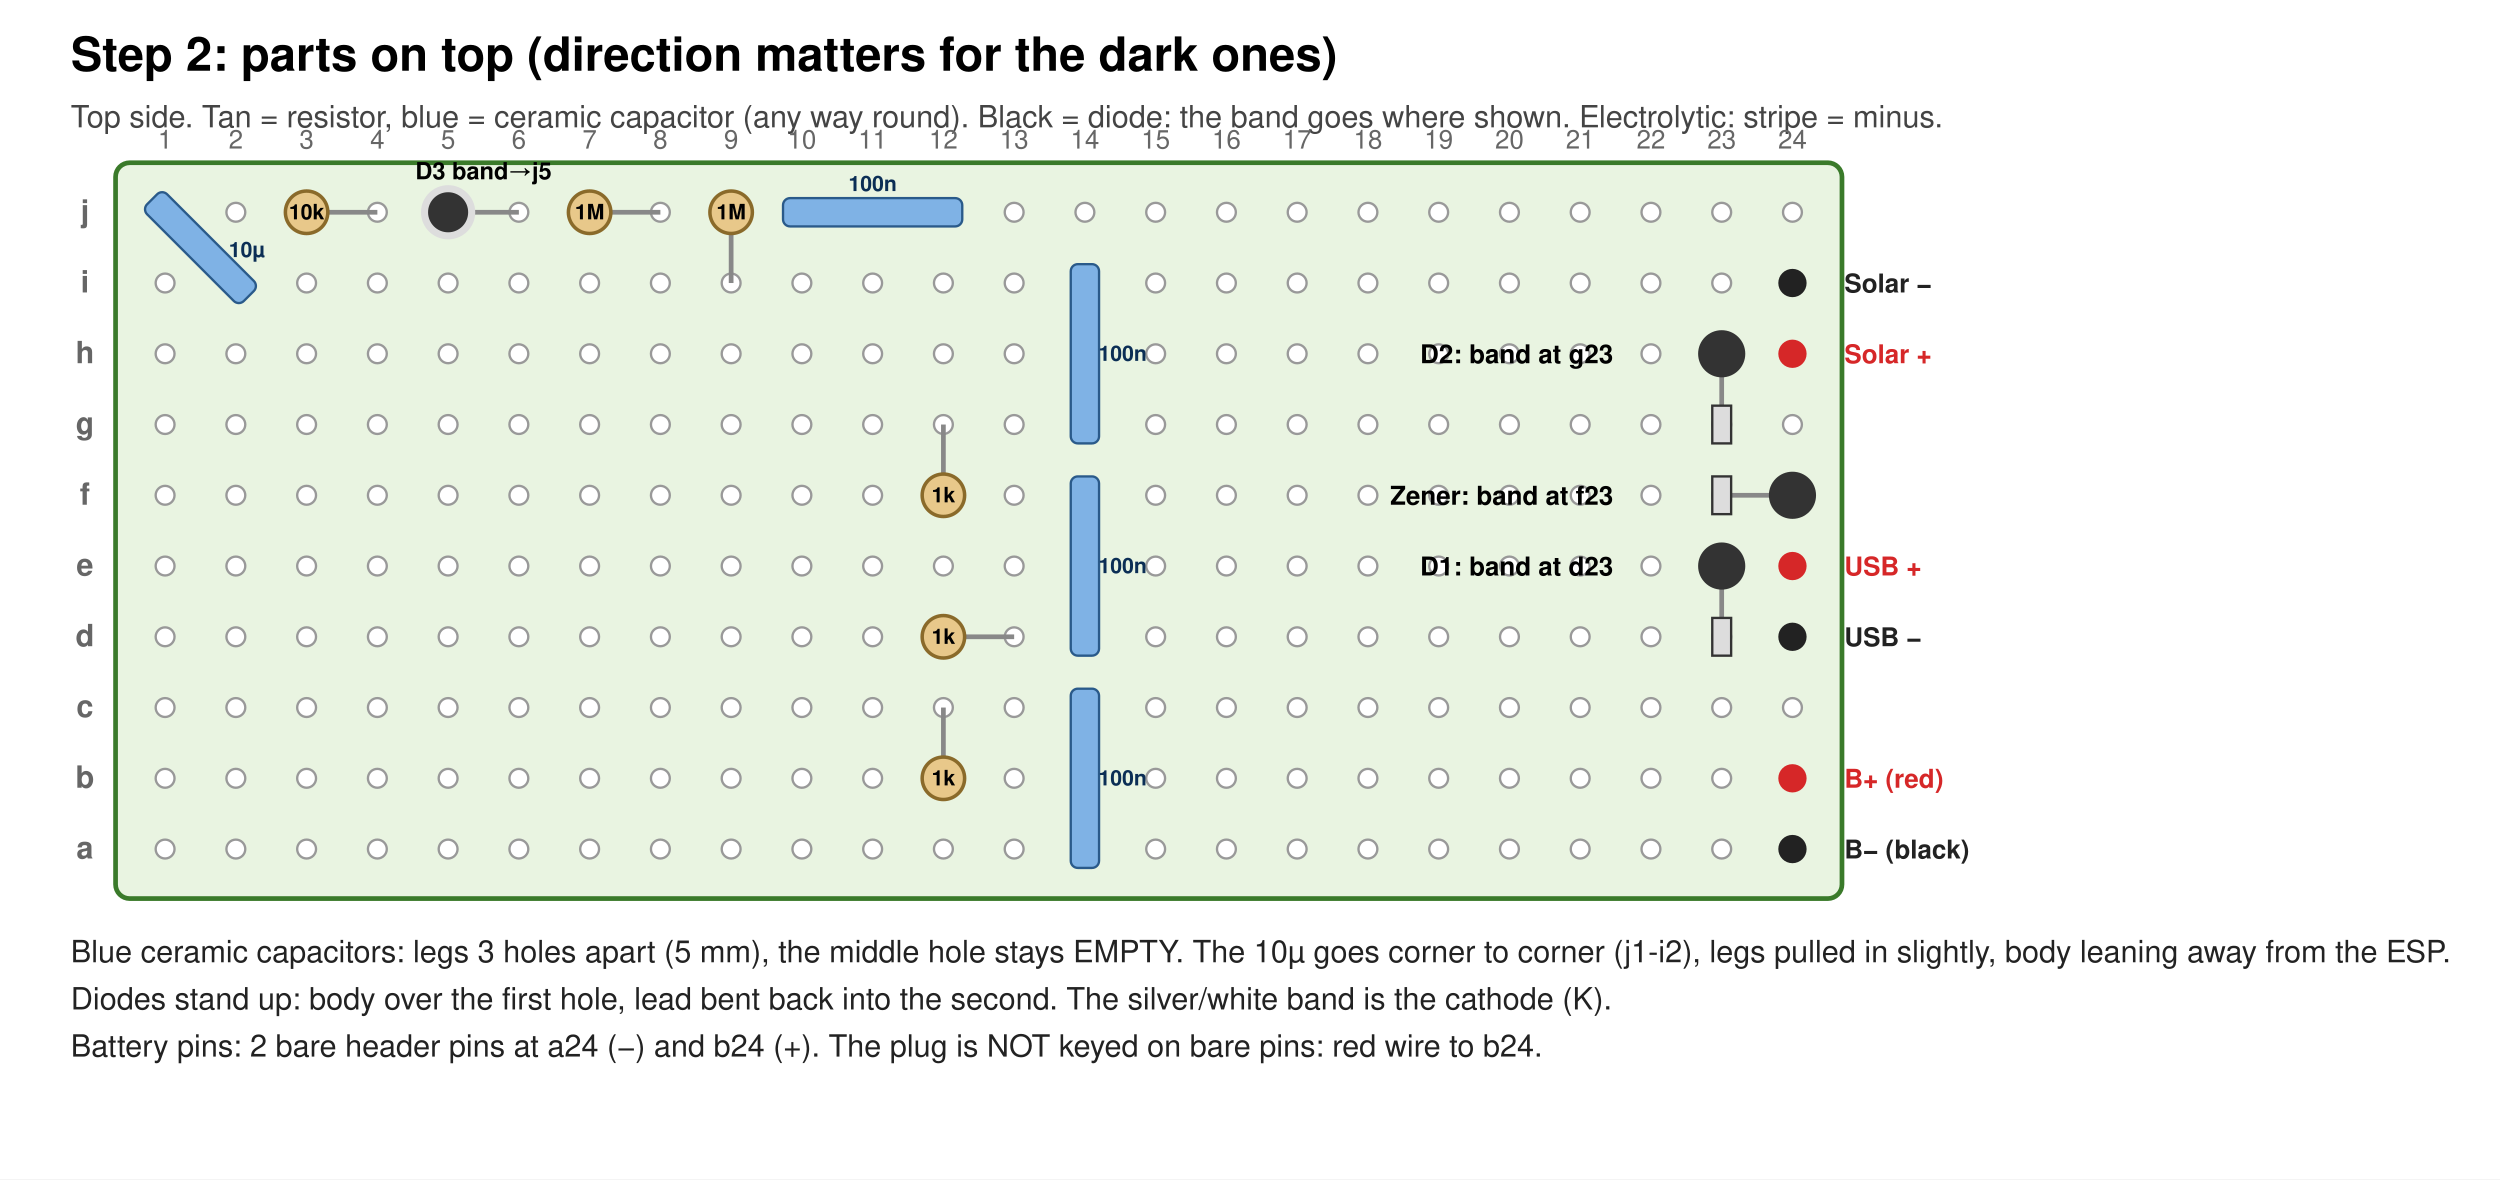
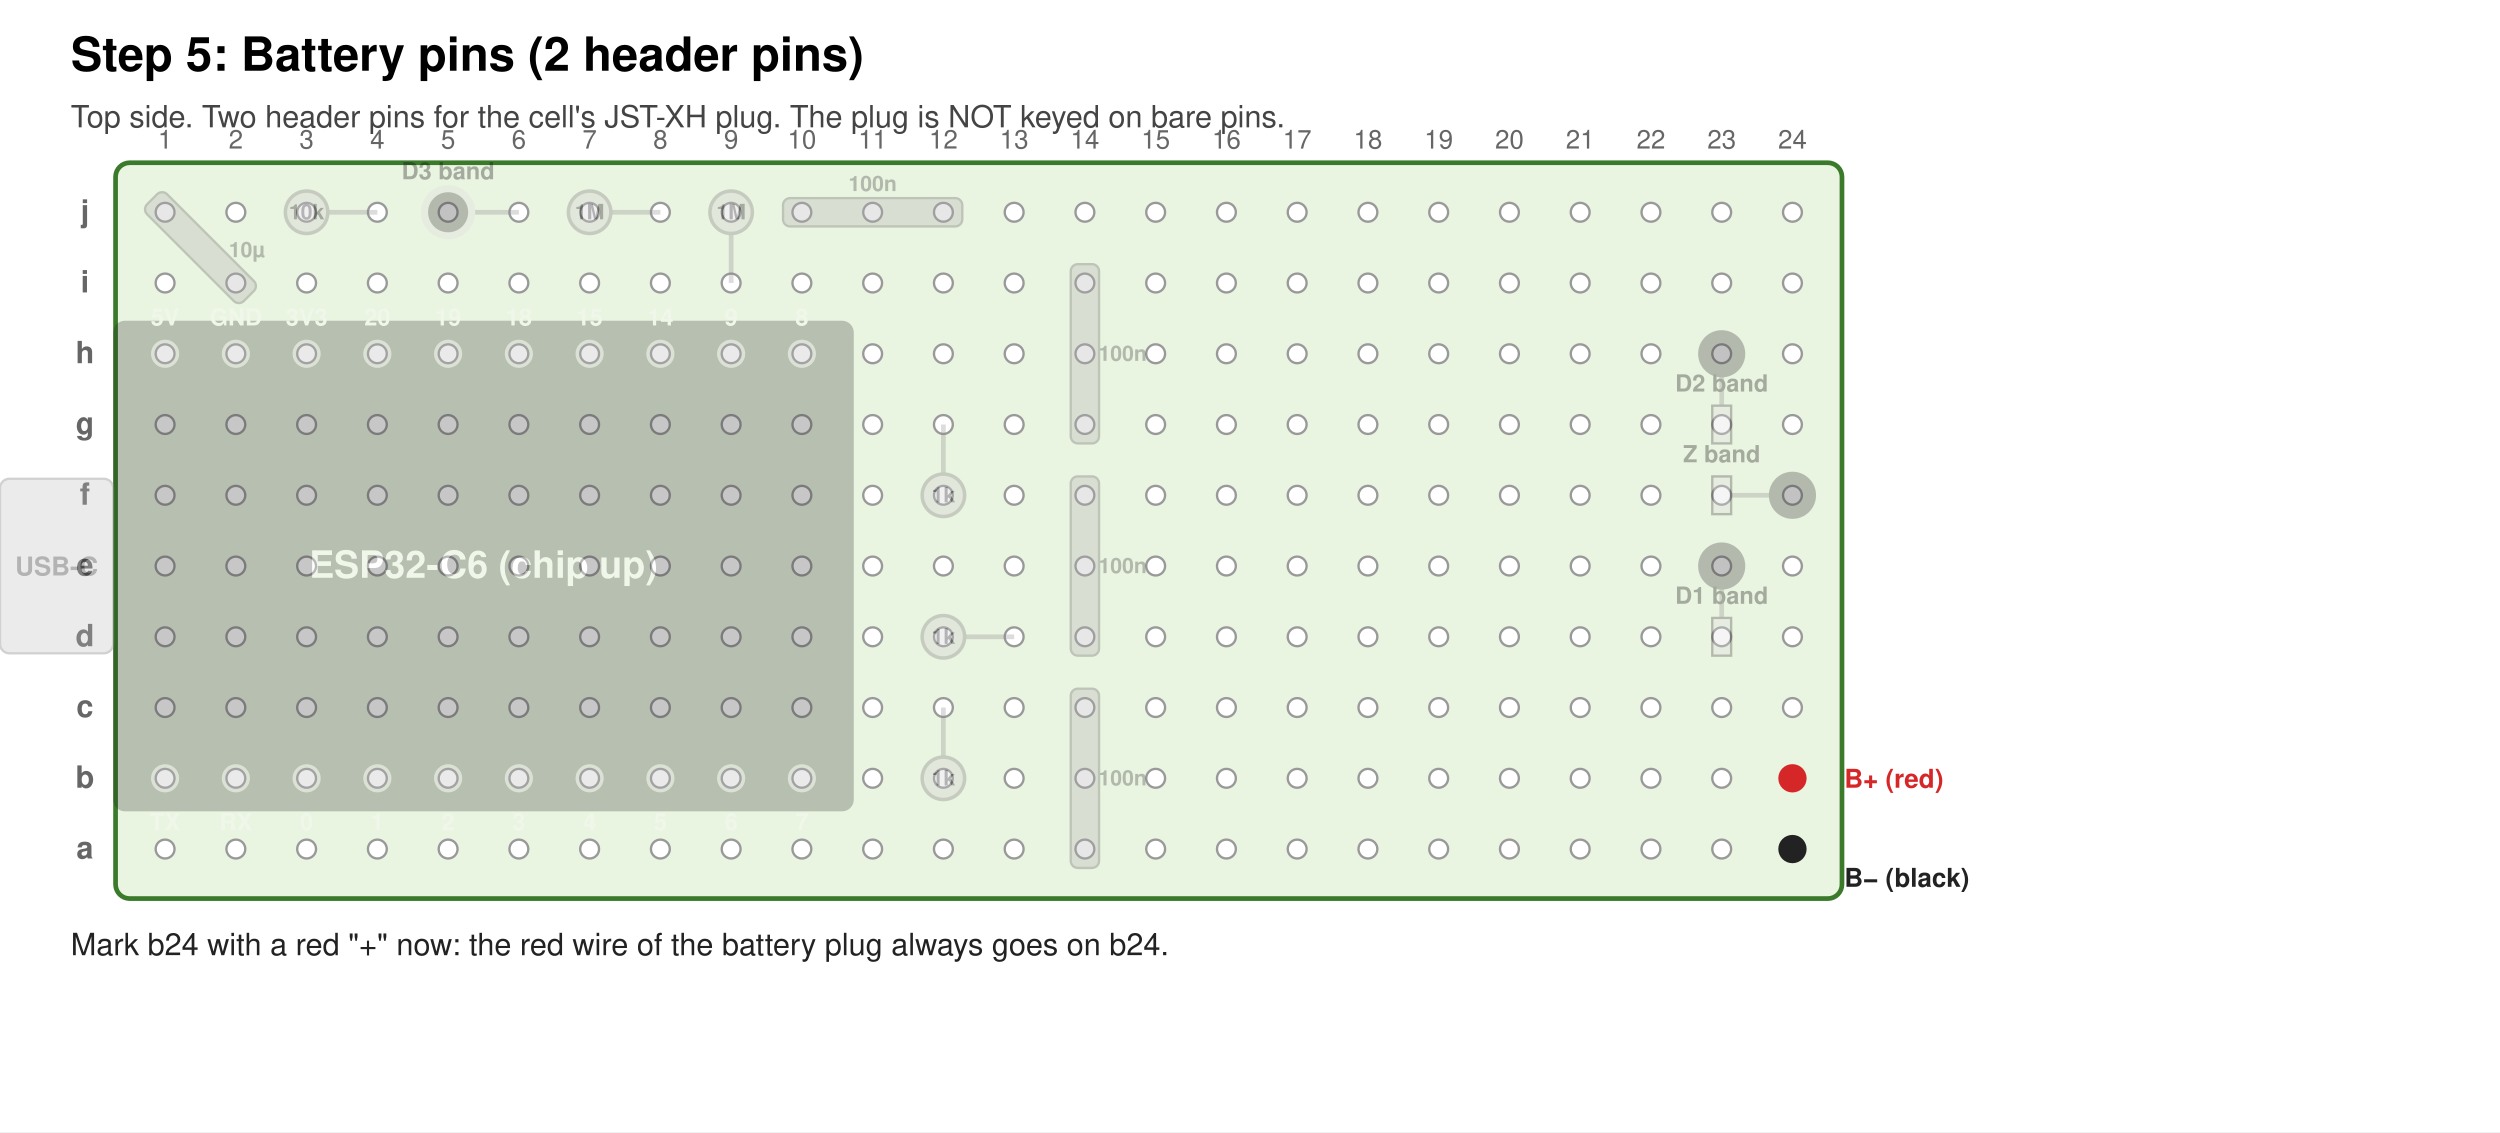
- <svg xmlns="http://www.w3.org/2000/svg" width="1060" height="500" font-family="Helvetica,Arial">
+ <svg xmlns="http://www.w3.org/2000/svg" width="1060" height="480" font-family="Helvetica,Arial">
+   <defs>
+     <filter id="mute">
+       <feColorMatrix type="saturate" values="0" />
+     </filter>
+   </defs>
  <rect width="100%" height="100%" fill="#ffffff" />
-   <text x="30" y="30" font-size="20" font-weight="bold">Step 2: parts on top (direction matters for the dark ones)</text>
-   <text x="30" y="54" font-size="13" fill="#444">Top side. Tan = resistor, blue = ceramic capacitor (any way round). Black = diode: the band goes where shown. Electrolytic: stripe = minus.</text>
+   <text x="30" y="30" font-size="20" font-weight="bold">Step 5: Battery pins (2 header pins)</text>
+   <text x="30" y="54" font-size="13" fill="#444">Top side. Two header pins for the cell's JST-XH plug. The plug is NOT keyed on bare pins.</text>
  <rect x="49" y="69" width="732" height="312" rx="6" fill="#e9f4e1" stroke="#3a7a2a" stroke-width="2" />
  <text x="70" y="63" font-size="11" fill="#666" text-anchor="middle">1</text>
  <text x="100" y="63" font-size="11" fill="#666" text-anchor="middle">2</text>
  <text x="130" y="63" font-size="11" fill="#666" text-anchor="middle">3</text>
  <text x="160" y="63" font-size="11" fill="#666" text-anchor="middle">4</text>
  <text x="190" y="63" font-size="11" fill="#666" text-anchor="middle">5</text>
  <text x="220" y="63" font-size="11" fill="#666" text-anchor="middle">6</text>
  <text x="250" y="63" font-size="11" fill="#666" text-anchor="middle">7</text>
  <text x="280" y="63" font-size="11" fill="#666" text-anchor="middle">8</text>
  <text x="310" y="63" font-size="11" fill="#666" text-anchor="middle">9</text>
  <text x="340" y="63" font-size="11" fill="#666" text-anchor="middle">10</text>
  <text x="370" y="63" font-size="11" fill="#666" text-anchor="middle">11</text>
  <text x="400" y="63" font-size="11" fill="#666" text-anchor="middle">12</text>
  <text x="430" y="63" font-size="11" fill="#666" text-anchor="middle">13</text>
  <text x="460" y="63" font-size="11" fill="#666" text-anchor="middle">14</text>
  <text x="490" y="63" font-size="11" fill="#666" text-anchor="middle">15</text>
  <text x="520" y="63" font-size="11" fill="#666" text-anchor="middle">16</text>
  <text x="550" y="63" font-size="11" fill="#666" text-anchor="middle">17</text>
  <text x="580" y="63" font-size="11" fill="#666" text-anchor="middle">18</text>
  <text x="610" y="63" font-size="11" fill="#666" text-anchor="middle">19</text>
  <text x="640" y="63" font-size="11" fill="#666" text-anchor="middle">20</text>
  <text x="670" y="63" font-size="11" fill="#666" text-anchor="middle">21</text>
  <text x="700" y="63" font-size="11" fill="#666" text-anchor="middle">22</text>
  <text x="730" y="63" font-size="11" fill="#666" text-anchor="middle">23</text>
  <text x="760" y="63" font-size="11" fill="#666" text-anchor="middle">24</text>
  <text x="36" y="364" font-size="13" font-weight="bold" fill="#666" text-anchor="middle">a</text>
  <text x="36" y="334" font-size="13" font-weight="bold" fill="#666" text-anchor="middle">b</text>
  <text x="36" y="304" font-size="13" font-weight="bold" fill="#666" text-anchor="middle">c</text>
  <text x="36" y="274" font-size="13" font-weight="bold" fill="#666" text-anchor="middle">d</text>
  <text x="36" y="244" font-size="13" font-weight="bold" fill="#666" text-anchor="middle">e</text>
  <text x="36" y="214" font-size="13" font-weight="bold" fill="#666" text-anchor="middle">f</text>
  <text x="36" y="184" font-size="13" font-weight="bold" fill="#666" text-anchor="middle">g</text>
  <text x="36" y="154" font-size="13" font-weight="bold" fill="#666" text-anchor="middle">h</text>
  <text x="36" y="124" font-size="13" font-weight="bold" fill="#666" text-anchor="middle">i</text>
  <text x="36" y="94" font-size="13" font-weight="bold" fill="#666" text-anchor="middle">j</text>
  <circle cx="70" cy="360" r="4" fill="#fff" stroke="#999" />
  <circle cx="70" cy="330" r="4" fill="#fff" stroke="#999" />
  <circle cx="70" cy="300" r="4" fill="#fff" stroke="#999" />
  <circle cx="70" cy="270" r="4" fill="#fff" stroke="#999" />
  <circle cx="70" cy="240" r="4" fill="#fff" stroke="#999" />
  <circle cx="70" cy="210" r="4" fill="#fff" stroke="#999" />
  <circle cx="70" cy="180" r="4" fill="#fff" stroke="#999" />
  <circle cx="70" cy="150" r="4" fill="#fff" stroke="#999" />
  <circle cx="70" cy="120" r="4" fill="#fff" stroke="#999" />
  <circle cx="70" cy="90" r="4" fill="#fff" stroke="#999" />
  <circle cx="100" cy="360" r="4" fill="#fff" stroke="#999" />
  <circle cx="100" cy="330" r="4" fill="#fff" stroke="#999" />
  <circle cx="100" cy="300" r="4" fill="#fff" stroke="#999" />
  <circle cx="100" cy="270" r="4" fill="#fff" stroke="#999" />
  <circle cx="100" cy="240" r="4" fill="#fff" stroke="#999" />
  <circle cx="100" cy="210" r="4" fill="#fff" stroke="#999" />
  <circle cx="100" cy="180" r="4" fill="#fff" stroke="#999" />
  <circle cx="100" cy="150" r="4" fill="#fff" stroke="#999" />
  <circle cx="100" cy="120" r="4" fill="#fff" stroke="#999" />
  <circle cx="100" cy="90" r="4" fill="#fff" stroke="#999" />
  <circle cx="130" cy="360" r="4" fill="#fff" stroke="#999" />
  <circle cx="130" cy="330" r="4" fill="#fff" stroke="#999" />
  <circle cx="130" cy="300" r="4" fill="#fff" stroke="#999" />
  <circle cx="130" cy="270" r="4" fill="#fff" stroke="#999" />
  <circle cx="130" cy="240" r="4" fill="#fff" stroke="#999" />
  <circle cx="130" cy="210" r="4" fill="#fff" stroke="#999" />
  <circle cx="130" cy="180" r="4" fill="#fff" stroke="#999" />
  <circle cx="130" cy="150" r="4" fill="#fff" stroke="#999" />
  <circle cx="130" cy="120" r="4" fill="#fff" stroke="#999" />
  <circle cx="130" cy="90" r="4" fill="#fff" stroke="#999" />
  <circle cx="160" cy="360" r="4" fill="#fff" stroke="#999" />
  <circle cx="160" cy="330" r="4" fill="#fff" stroke="#999" />
  <circle cx="160" cy="300" r="4" fill="#fff" stroke="#999" />
  <circle cx="160" cy="270" r="4" fill="#fff" stroke="#999" />
  <circle cx="160" cy="240" r="4" fill="#fff" stroke="#999" />
  <circle cx="160" cy="210" r="4" fill="#fff" stroke="#999" />
  <circle cx="160" cy="180" r="4" fill="#fff" stroke="#999" />
  <circle cx="160" cy="150" r="4" fill="#fff" stroke="#999" />
  <circle cx="160" cy="120" r="4" fill="#fff" stroke="#999" />
  <circle cx="160" cy="90" r="4" fill="#fff" stroke="#999" />
  <circle cx="190" cy="360" r="4" fill="#fff" stroke="#999" />
  <circle cx="190" cy="330" r="4" fill="#fff" stroke="#999" />
  <circle cx="190" cy="300" r="4" fill="#fff" stroke="#999" />
  <circle cx="190" cy="270" r="4" fill="#fff" stroke="#999" />
  <circle cx="190" cy="240" r="4" fill="#fff" stroke="#999" />
  <circle cx="190" cy="210" r="4" fill="#fff" stroke="#999" />
  <circle cx="190" cy="180" r="4" fill="#fff" stroke="#999" />
  <circle cx="190" cy="150" r="4" fill="#fff" stroke="#999" />
  <circle cx="190" cy="120" r="4" fill="#fff" stroke="#999" />
  <circle cx="190" cy="90" r="4" fill="#fff" stroke="#999" />
  <circle cx="220" cy="360" r="4" fill="#fff" stroke="#999" />
  <circle cx="220" cy="330" r="4" fill="#fff" stroke="#999" />
  <circle cx="220" cy="300" r="4" fill="#fff" stroke="#999" />
  <circle cx="220" cy="270" r="4" fill="#fff" stroke="#999" />
  <circle cx="220" cy="240" r="4" fill="#fff" stroke="#999" />
  <circle cx="220" cy="210" r="4" fill="#fff" stroke="#999" />
  <circle cx="220" cy="180" r="4" fill="#fff" stroke="#999" />
  <circle cx="220" cy="150" r="4" fill="#fff" stroke="#999" />
  <circle cx="220" cy="120" r="4" fill="#fff" stroke="#999" />
  <circle cx="220" cy="90" r="4" fill="#fff" stroke="#999" />
  <circle cx="250" cy="360" r="4" fill="#fff" stroke="#999" />
  <circle cx="250" cy="330" r="4" fill="#fff" stroke="#999" />
  <circle cx="250" cy="300" r="4" fill="#fff" stroke="#999" />
  <circle cx="250" cy="270" r="4" fill="#fff" stroke="#999" />
  <circle cx="250" cy="240" r="4" fill="#fff" stroke="#999" />
  <circle cx="250" cy="210" r="4" fill="#fff" stroke="#999" />
  <circle cx="250" cy="180" r="4" fill="#fff" stroke="#999" />
  <circle cx="250" cy="150" r="4" fill="#fff" stroke="#999" />
  <circle cx="250" cy="120" r="4" fill="#fff" stroke="#999" />
  <circle cx="250" cy="90" r="4" fill="#fff" stroke="#999" />
  <circle cx="280" cy="360" r="4" fill="#fff" stroke="#999" />
  <circle cx="280" cy="330" r="4" fill="#fff" stroke="#999" />
  <circle cx="280" cy="300" r="4" fill="#fff" stroke="#999" />
  <circle cx="280" cy="270" r="4" fill="#fff" stroke="#999" />
  <circle cx="280" cy="240" r="4" fill="#fff" stroke="#999" />
  <circle cx="280" cy="210" r="4" fill="#fff" stroke="#999" />
  <circle cx="280" cy="180" r="4" fill="#fff" stroke="#999" />
  <circle cx="280" cy="150" r="4" fill="#fff" stroke="#999" />
  <circle cx="280" cy="120" r="4" fill="#fff" stroke="#999" />
  <circle cx="280" cy="90" r="4" fill="#fff" stroke="#999" />
  <circle cx="310" cy="360" r="4" fill="#fff" stroke="#999" />
  <circle cx="310" cy="330" r="4" fill="#fff" stroke="#999" />
  <circle cx="310" cy="300" r="4" fill="#fff" stroke="#999" />
  <circle cx="310" cy="270" r="4" fill="#fff" stroke="#999" />
  <circle cx="310" cy="240" r="4" fill="#fff" stroke="#999" />
  <circle cx="310" cy="210" r="4" fill="#fff" stroke="#999" />
  <circle cx="310" cy="180" r="4" fill="#fff" stroke="#999" />
  <circle cx="310" cy="150" r="4" fill="#fff" stroke="#999" />
  <circle cx="310" cy="120" r="4" fill="#fff" stroke="#999" />
  <circle cx="310" cy="90" r="4" fill="#fff" stroke="#999" />
  <circle cx="340" cy="360" r="4" fill="#fff" stroke="#999" />
  <circle cx="340" cy="330" r="4" fill="#fff" stroke="#999" />
  <circle cx="340" cy="300" r="4" fill="#fff" stroke="#999" />
  <circle cx="340" cy="270" r="4" fill="#fff" stroke="#999" />
  <circle cx="340" cy="240" r="4" fill="#fff" stroke="#999" />
  <circle cx="340" cy="210" r="4" fill="#fff" stroke="#999" />
  <circle cx="340" cy="180" r="4" fill="#fff" stroke="#999" />
  <circle cx="340" cy="150" r="4" fill="#fff" stroke="#999" />
  <circle cx="340" cy="120" r="4" fill="#fff" stroke="#999" />
  <circle cx="340" cy="90" r="4" fill="#fff" stroke="#999" />
  <circle cx="370" cy="360" r="4" fill="#fff" stroke="#999" />
  <circle cx="370" cy="330" r="4" fill="#fff" stroke="#999" />
  <circle cx="370" cy="300" r="4" fill="#fff" stroke="#999" />
  <circle cx="370" cy="270" r="4" fill="#fff" stroke="#999" />
  <circle cx="370" cy="240" r="4" fill="#fff" stroke="#999" />
  <circle cx="370" cy="210" r="4" fill="#fff" stroke="#999" />
  <circle cx="370" cy="180" r="4" fill="#fff" stroke="#999" />
  <circle cx="370" cy="150" r="4" fill="#fff" stroke="#999" />
  <circle cx="370" cy="120" r="4" fill="#fff" stroke="#999" />
  <circle cx="370" cy="90" r="4" fill="#fff" stroke="#999" />
  <circle cx="400" cy="360" r="4" fill="#fff" stroke="#999" />
  <circle cx="400" cy="330" r="4" fill="#fff" stroke="#999" />
  <circle cx="400" cy="300" r="4" fill="#fff" stroke="#999" />
  <circle cx="400" cy="270" r="4" fill="#fff" stroke="#999" />
  <circle cx="400" cy="240" r="4" fill="#fff" stroke="#999" />
  <circle cx="400" cy="210" r="4" fill="#fff" stroke="#999" />
  <circle cx="400" cy="180" r="4" fill="#fff" stroke="#999" />
  <circle cx="400" cy="150" r="4" fill="#fff" stroke="#999" />
  <circle cx="400" cy="120" r="4" fill="#fff" stroke="#999" />
  <circle cx="400" cy="90" r="4" fill="#fff" stroke="#999" />
  <circle cx="430" cy="360" r="4" fill="#fff" stroke="#999" />
  <circle cx="430" cy="330" r="4" fill="#fff" stroke="#999" />
  <circle cx="430" cy="300" r="4" fill="#fff" stroke="#999" />
  <circle cx="430" cy="270" r="4" fill="#fff" stroke="#999" />
  <circle cx="430" cy="240" r="4" fill="#fff" stroke="#999" />
  <circle cx="430" cy="210" r="4" fill="#fff" stroke="#999" />
  <circle cx="430" cy="180" r="4" fill="#fff" stroke="#999" />
  <circle cx="430" cy="150" r="4" fill="#fff" stroke="#999" />
  <circle cx="430" cy="120" r="4" fill="#fff" stroke="#999" />
  <circle cx="430" cy="90" r="4" fill="#fff" stroke="#999" />
  <circle cx="460" cy="360" r="4" fill="#fff" stroke="#999" />
  <circle cx="460" cy="330" r="4" fill="#fff" stroke="#999" />
  <circle cx="460" cy="300" r="4" fill="#fff" stroke="#999" />
  <circle cx="460" cy="270" r="4" fill="#fff" stroke="#999" />
  <circle cx="460" cy="240" r="4" fill="#fff" stroke="#999" />
  <circle cx="460" cy="210" r="4" fill="#fff" stroke="#999" />
  <circle cx="460" cy="180" r="4" fill="#fff" stroke="#999" />
  <circle cx="460" cy="150" r="4" fill="#fff" stroke="#999" />
  <circle cx="460" cy="120" r="4" fill="#fff" stroke="#999" />
  <circle cx="460" cy="90" r="4" fill="#fff" stroke="#999" />
  <circle cx="490" cy="360" r="4" fill="#fff" stroke="#999" />
  <circle cx="490" cy="330" r="4" fill="#fff" stroke="#999" />
  <circle cx="490" cy="300" r="4" fill="#fff" stroke="#999" />
  <circle cx="490" cy="270" r="4" fill="#fff" stroke="#999" />
  <circle cx="490" cy="240" r="4" fill="#fff" stroke="#999" />
  <circle cx="490" cy="210" r="4" fill="#fff" stroke="#999" />
  <circle cx="490" cy="180" r="4" fill="#fff" stroke="#999" />
  <circle cx="490" cy="150" r="4" fill="#fff" stroke="#999" />
  <circle cx="490" cy="120" r="4" fill="#fff" stroke="#999" />
  <circle cx="490" cy="90" r="4" fill="#fff" stroke="#999" />
  <circle cx="520" cy="360" r="4" fill="#fff" stroke="#999" />
  <circle cx="520" cy="330" r="4" fill="#fff" stroke="#999" />
  <circle cx="520" cy="300" r="4" fill="#fff" stroke="#999" />
  <circle cx="520" cy="270" r="4" fill="#fff" stroke="#999" />
  <circle cx="520" cy="240" r="4" fill="#fff" stroke="#999" />
  <circle cx="520" cy="210" r="4" fill="#fff" stroke="#999" />
  <circle cx="520" cy="180" r="4" fill="#fff" stroke="#999" />
  <circle cx="520" cy="150" r="4" fill="#fff" stroke="#999" />
  <circle cx="520" cy="120" r="4" fill="#fff" stroke="#999" />
  <circle cx="520" cy="90" r="4" fill="#fff" stroke="#999" />
  <circle cx="550" cy="360" r="4" fill="#fff" stroke="#999" />
  <circle cx="550" cy="330" r="4" fill="#fff" stroke="#999" />
  <circle cx="550" cy="300" r="4" fill="#fff" stroke="#999" />
  <circle cx="550" cy="270" r="4" fill="#fff" stroke="#999" />
  <circle cx="550" cy="240" r="4" fill="#fff" stroke="#999" />
  <circle cx="550" cy="210" r="4" fill="#fff" stroke="#999" />
  <circle cx="550" cy="180" r="4" fill="#fff" stroke="#999" />
  <circle cx="550" cy="150" r="4" fill="#fff" stroke="#999" />
  <circle cx="550" cy="120" r="4" fill="#fff" stroke="#999" />
  <circle cx="550" cy="90" r="4" fill="#fff" stroke="#999" />
  <circle cx="580" cy="360" r="4" fill="#fff" stroke="#999" />
  <circle cx="580" cy="330" r="4" fill="#fff" stroke="#999" />
  <circle cx="580" cy="300" r="4" fill="#fff" stroke="#999" />
  <circle cx="580" cy="270" r="4" fill="#fff" stroke="#999" />
  <circle cx="580" cy="240" r="4" fill="#fff" stroke="#999" />
  <circle cx="580" cy="210" r="4" fill="#fff" stroke="#999" />
  <circle cx="580" cy="180" r="4" fill="#fff" stroke="#999" />
  <circle cx="580" cy="150" r="4" fill="#fff" stroke="#999" />
  <circle cx="580" cy="120" r="4" fill="#fff" stroke="#999" />
  <circle cx="580" cy="90" r="4" fill="#fff" stroke="#999" />
  <circle cx="610" cy="360" r="4" fill="#fff" stroke="#999" />
  <circle cx="610" cy="330" r="4" fill="#fff" stroke="#999" />
  <circle cx="610" cy="300" r="4" fill="#fff" stroke="#999" />
  <circle cx="610" cy="270" r="4" fill="#fff" stroke="#999" />
  <circle cx="610" cy="240" r="4" fill="#fff" stroke="#999" />
  <circle cx="610" cy="210" r="4" fill="#fff" stroke="#999" />
  <circle cx="610" cy="180" r="4" fill="#fff" stroke="#999" />
  <circle cx="610" cy="150" r="4" fill="#fff" stroke="#999" />
  <circle cx="610" cy="120" r="4" fill="#fff" stroke="#999" />
  <circle cx="610" cy="90" r="4" fill="#fff" stroke="#999" />
  <circle cx="640" cy="360" r="4" fill="#fff" stroke="#999" />
  <circle cx="640" cy="330" r="4" fill="#fff" stroke="#999" />
  <circle cx="640" cy="300" r="4" fill="#fff" stroke="#999" />
  <circle cx="640" cy="270" r="4" fill="#fff" stroke="#999" />
  <circle cx="640" cy="240" r="4" fill="#fff" stroke="#999" />
  <circle cx="640" cy="210" r="4" fill="#fff" stroke="#999" />
  <circle cx="640" cy="180" r="4" fill="#fff" stroke="#999" />
  <circle cx="640" cy="150" r="4" fill="#fff" stroke="#999" />
  <circle cx="640" cy="120" r="4" fill="#fff" stroke="#999" />
  <circle cx="640" cy="90" r="4" fill="#fff" stroke="#999" />
  <circle cx="670" cy="360" r="4" fill="#fff" stroke="#999" />
  <circle cx="670" cy="330" r="4" fill="#fff" stroke="#999" />
  <circle cx="670" cy="300" r="4" fill="#fff" stroke="#999" />
  <circle cx="670" cy="270" r="4" fill="#fff" stroke="#999" />
  <circle cx="670" cy="240" r="4" fill="#fff" stroke="#999" />
  <circle cx="670" cy="210" r="4" fill="#fff" stroke="#999" />
  <circle cx="670" cy="180" r="4" fill="#fff" stroke="#999" />
  <circle cx="670" cy="150" r="4" fill="#fff" stroke="#999" />
  <circle cx="670" cy="120" r="4" fill="#fff" stroke="#999" />
  <circle cx="670" cy="90" r="4" fill="#fff" stroke="#999" />
  <circle cx="700" cy="360" r="4" fill="#fff" stroke="#999" />
  <circle cx="700" cy="330" r="4" fill="#fff" stroke="#999" />
  <circle cx="700" cy="300" r="4" fill="#fff" stroke="#999" />
  <circle cx="700" cy="270" r="4" fill="#fff" stroke="#999" />
  <circle cx="700" cy="240" r="4" fill="#fff" stroke="#999" />
  <circle cx="700" cy="210" r="4" fill="#fff" stroke="#999" />
  <circle cx="700" cy="180" r="4" fill="#fff" stroke="#999" />
  <circle cx="700" cy="150" r="4" fill="#fff" stroke="#999" />
  <circle cx="700" cy="120" r="4" fill="#fff" stroke="#999" />
  <circle cx="700" cy="90" r="4" fill="#fff" stroke="#999" />
  <circle cx="730" cy="360" r="4" fill="#fff" stroke="#999" />
  <circle cx="730" cy="330" r="4" fill="#fff" stroke="#999" />
  <circle cx="730" cy="300" r="4" fill="#fff" stroke="#999" />
  <circle cx="730" cy="270" r="4" fill="#fff" stroke="#999" />
  <circle cx="730" cy="240" r="4" fill="#fff" stroke="#999" />
  <circle cx="730" cy="210" r="4" fill="#fff" stroke="#999" />
  <circle cx="730" cy="180" r="4" fill="#fff" stroke="#999" />
  <circle cx="730" cy="150" r="4" fill="#fff" stroke="#999" />
  <circle cx="730" cy="120" r="4" fill="#fff" stroke="#999" />
  <circle cx="730" cy="90" r="4" fill="#fff" stroke="#999" />
  <circle cx="760" cy="360" r="4" fill="#fff" stroke="#999" />
  <circle cx="760" cy="330" r="4" fill="#fff" stroke="#999" />
  <circle cx="760" cy="300" r="4" fill="#fff" stroke="#999" />
  <circle cx="760" cy="270" r="4" fill="#fff" stroke="#999" />
  <circle cx="760" cy="240" r="4" fill="#fff" stroke="#999" />
  <circle cx="760" cy="210" r="4" fill="#fff" stroke="#999" />
  <circle cx="760" cy="180" r="4" fill="#fff" stroke="#999" />
  <circle cx="760" cy="150" r="4" fill="#fff" stroke="#999" />
  <circle cx="760" cy="120" r="4" fill="#fff" stroke="#999" />
  <circle cx="760" cy="90" r="4" fill="#fff" stroke="#999" />
-   <line x1="130" y1="90" x2="160" y2="90" stroke="#888" stroke-width="2" />
-   <circle cx="130" cy="90" r="9" fill="#e8c88a" stroke="#8a6a2a" stroke-width="1.5" />
-   <text x="130" y="93" font-size="9" text-anchor="middle" font-weight="bold">10k</text>
-   <line x1="250" y1="90" x2="280" y2="90" stroke="#888" stroke-width="2" />
-   <circle cx="250" cy="90" r="9" fill="#e8c88a" stroke="#8a6a2a" stroke-width="1.5" />
-   <text x="250" y="93" font-size="9" text-anchor="middle" font-weight="bold">1M</text>
-   <line x1="310" y1="90" x2="310" y2="120" stroke="#888" stroke-width="2" />
-   <circle cx="310" cy="90" r="9" fill="#e8c88a" stroke="#8a6a2a" stroke-width="1.5" />
-   <text x="310" y="93" font-size="9" text-anchor="middle" font-weight="bold">1M</text>
-   <line x1="400" y1="330" x2="400" y2="300" stroke="#888" stroke-width="2" />
-   <circle cx="400" cy="330" r="9" fill="#e8c88a" stroke="#8a6a2a" stroke-width="1.5" />
-   <text x="400" y="333" font-size="9" text-anchor="middle" font-weight="bold">1k</text>
-   <line x1="400" y1="270" x2="430" y2="270" stroke="#888" stroke-width="2" />
-   <circle cx="400" cy="270" r="9" fill="#e8c88a" stroke="#8a6a2a" stroke-width="1.5" />
-   <text x="400" y="273" font-size="9" text-anchor="middle" font-weight="bold">1k</text>
-   <line x1="400" y1="210" x2="400" y2="180" stroke="#888" stroke-width="2" />
-   <circle cx="400" cy="210" r="9" fill="#e8c88a" stroke="#8a6a2a" stroke-width="1.5" />
-   <text x="400" y="213" font-size="9" text-anchor="middle" font-weight="bold">1k</text>
-   <rect x="56" y="99" width="58" height="12" rx="3" fill="#7fb2e5" stroke="#2a5a8a" transform="rotate(45.0 85 105)" />
-   <text x="97" y="109" font-size="9" fill="#0b2e55" font-weight="bold">10µ</text>
-   <rect x="332" y="84" width="76" height="12" rx="3" fill="#7fb2e5" stroke="#2a5a8a" />
-   <text x="370" y="81" font-size="9" text-anchor="middle" fill="#0b2e55" font-weight="bold">100n</text>
-   <rect x="454" y="292" width="12" height="76" rx="3" fill="#7fb2e5" stroke="#2a5a8a" />
-   <text x="476" y="333" font-size="9" text-anchor="middle" fill="#0b2e55" font-weight="bold">100n</text>
-   <rect x="454" y="202" width="12" height="76" rx="3" fill="#7fb2e5" stroke="#2a5a8a" />
-   <text x="476" y="243" font-size="9" text-anchor="middle" fill="#0b2e55" font-weight="bold">100n</text>
-   <rect x="454" y="112" width="12" height="76" rx="3" fill="#7fb2e5" stroke="#2a5a8a" />
-   <text x="476" y="153" font-size="9" text-anchor="middle" fill="#0b2e55" font-weight="bold">100n</text>
-   <line x1="190" y1="90" x2="220" y2="90" stroke="#888" stroke-width="2" />
-   <circle cx="190" cy="90" r="10" fill="#333" />
-   <circle cx="190" cy="90" r="10" fill="none" stroke="#ddd" stroke-width="3" />
-   <text x="205" y="76" font-size="10" text-anchor="middle" font-weight="bold" fill="#000">D3 band→j5</text>
-   <line x1="730" y1="240" x2="730" y2="270" stroke="#888" stroke-width="2" />
-   <circle cx="730" cy="240" r="10" fill="#333" />
-   <rect x="726" y="262" width="8" height="16" fill="#ddd" stroke="#333" />
-   <text x="730" y="226" font-size="10" text-anchor="middle" font-weight="bold" fill="#000" />
-   <line x1="730" y1="150" x2="730" y2="180" stroke="#888" stroke-width="2" />
-   <circle cx="730" cy="150" r="10" fill="#333" />
-   <rect x="726" y="172" width="8" height="16" fill="#ddd" stroke="#333" />
-   <text x="730" y="136" font-size="10" text-anchor="middle" font-weight="bold" fill="#000" />
-   <line x1="760" y1="210" x2="730" y2="210" stroke="#888" stroke-width="2" />
-   <circle cx="760" cy="210" r="10" fill="#333" />
-   <rect x="726" y="202" width="8" height="16" fill="#ddd" stroke="#333" />
-   <text x="745" y="196" font-size="10" text-anchor="middle" font-weight="bold" fill="#000" />
-   <text x="684" y="244" font-size="11" font-weight="bold" text-anchor="end">D1: band at d23</text>
-   <text x="684" y="154" font-size="11" font-weight="bold" text-anchor="end">D2: band at g23</text>
-   <text x="684" y="214" font-size="11" font-weight="bold" text-anchor="end">Zener: band at f23</text>
+   <g filter="url(#mute)" opacity="0.3">
+     <rect x="48" y="136" width="314" height="208" rx="5" fill="#1b1b1b" opacity="0.85" />
+     <rect x="0" y="203" width="48" height="74" rx="4" fill="#bbb" stroke="#666" />
+     <text x="24" y="244" font-size="11" text-anchor="middle" font-weight="bold">USB-C</text>
+     <circle cx="70" cy="330" r="6" fill="#e0b040" />
+     <text x="70" y="352" font-size="10" fill="#fff" text-anchor="middle" font-weight="bold">TX</text>
+     <circle cx="100" cy="330" r="6" fill="#e0b040" />
+     <text x="100" y="352" font-size="10" fill="#fff" text-anchor="middle" font-weight="bold">RX</text>
+     <circle cx="130" cy="330" r="6" fill="#e0b040" />
+     <text x="130" y="352" font-size="10" fill="#fff" text-anchor="middle" font-weight="bold">0</text>
+     <circle cx="160" cy="330" r="6" fill="#e0b040" />
+     <text x="160" y="352" font-size="10" fill="#fff" text-anchor="middle" font-weight="bold">1</text>
+     <circle cx="190" cy="330" r="6" fill="#e0b040" />
+     <text x="190" y="352" font-size="10" fill="#fff" text-anchor="middle" font-weight="bold">2</text>
+     <circle cx="220" cy="330" r="6" fill="#e0b040" />
+     <text x="220" y="352" font-size="10" fill="#fff" text-anchor="middle" font-weight="bold">3</text>
+     <circle cx="250" cy="330" r="6" fill="#e0b040" />
+     <text x="250" y="352" font-size="10" fill="#fff" text-anchor="middle" font-weight="bold">4</text>
+     <circle cx="280" cy="330" r="6" fill="#e0b040" />
+     <text x="280" y="352" font-size="10" fill="#fff" text-anchor="middle" font-weight="bold">5</text>
+     <circle cx="310" cy="330" r="6" fill="#e0b040" />
+     <text x="310" y="352" font-size="10" fill="#fff" text-anchor="middle" font-weight="bold">6</text>
+     <circle cx="340" cy="330" r="6" fill="#e0b040" />
+     <text x="340" y="352" font-size="10" fill="#fff" text-anchor="middle" font-weight="bold">7</text>
+     <circle cx="70" cy="150" r="6" fill="#e0b040" />
+     <text x="70" y="138" font-size="10" fill="#fff" text-anchor="middle" font-weight="bold">5V</text>
+     <circle cx="100" cy="150" r="6" fill="#e0b040" />
+     <text x="100" y="138" font-size="10" fill="#fff" text-anchor="middle" font-weight="bold">GND</text>
+     <circle cx="130" cy="150" r="6" fill="#e0b040" />
+     <text x="130" y="138" font-size="10" fill="#fff" text-anchor="middle" font-weight="bold">3V3</text>
+     <circle cx="160" cy="150" r="6" fill="#e0b040" />
+     <text x="160" y="138" font-size="10" fill="#fff" text-anchor="middle" font-weight="bold">20</text>
+     <circle cx="190" cy="150" r="6" fill="#e0b040" />
+     <text x="190" y="138" font-size="10" fill="#fff" text-anchor="middle" font-weight="bold">19</text>
+     <circle cx="220" cy="150" r="6" fill="#e0b040" />
+     <text x="220" y="138" font-size="10" fill="#fff" text-anchor="middle" font-weight="bold">18</text>
+     <circle cx="250" cy="150" r="6" fill="#e0b040" />
+     <text x="250" y="138" font-size="10" fill="#fff" text-anchor="middle" font-weight="bold">15</text>
+     <circle cx="280" cy="150" r="6" fill="#e0b040" />
+     <text x="280" y="138" font-size="10" fill="#fff" text-anchor="middle" font-weight="bold">14</text>
+     <circle cx="310" cy="150" r="6" fill="#e0b040" />
+     <text x="310" y="138" font-size="10" fill="#fff" text-anchor="middle" font-weight="bold">9</text>
+     <circle cx="340" cy="150" r="6" fill="#e0b040" />
+     <text x="340" y="138" font-size="10" fill="#fff" text-anchor="middle" font-weight="bold">8</text>
+     <text x="205" y="245" font-size="16" fill="#fff" text-anchor="middle" font-weight="bold">ESP32-C6 (chip up)</text>
+     <line x1="130" y1="90" x2="160" y2="90" stroke="#888" stroke-width="2" />
+     <circle cx="130" cy="90" r="9" fill="#e8c88a" stroke="#8a6a2a" stroke-width="1.5" />
+     <text x="130" y="93" font-size="9" text-anchor="middle" font-weight="bold">10k</text>
+     <line x1="250" y1="90" x2="280" y2="90" stroke="#888" stroke-width="2" />
+     <circle cx="250" cy="90" r="9" fill="#e8c88a" stroke="#8a6a2a" stroke-width="1.5" />
+     <text x="250" y="93" font-size="9" text-anchor="middle" font-weight="bold">1M</text>
+     <line x1="310" y1="90" x2="310" y2="120" stroke="#888" stroke-width="2" />
+     <circle cx="310" cy="90" r="9" fill="#e8c88a" stroke="#8a6a2a" stroke-width="1.5" />
+     <text x="310" y="93" font-size="9" text-anchor="middle" font-weight="bold">1M</text>
+     <line x1="400" y1="330" x2="400" y2="300" stroke="#888" stroke-width="2" />
+     <circle cx="400" cy="330" r="9" fill="#e8c88a" stroke="#8a6a2a" stroke-width="1.5" />
+     <text x="400" y="333" font-size="9" text-anchor="middle" font-weight="bold">1k</text>
+     <line x1="400" y1="270" x2="430" y2="270" stroke="#888" stroke-width="2" />
+     <circle cx="400" cy="270" r="9" fill="#e8c88a" stroke="#8a6a2a" stroke-width="1.5" />
+     <text x="400" y="273" font-size="9" text-anchor="middle" font-weight="bold">1k</text>
+     <line x1="400" y1="210" x2="400" y2="180" stroke="#888" stroke-width="2" />
+     <circle cx="400" cy="210" r="9" fill="#e8c88a" stroke="#8a6a2a" stroke-width="1.5" />
+     <text x="400" y="213" font-size="9" text-anchor="middle" font-weight="bold">1k</text>
+     <line x1="190" y1="90" x2="220" y2="90" stroke="#888" stroke-width="2" />
+     <circle cx="190" cy="90" r="10" fill="#333" />
+     <circle cx="190" cy="90" r="10" fill="none" stroke="#ddd" stroke-width="3" />
+     <text x="190" y="76" font-size="10" fill="#000" text-anchor="middle" font-weight="bold">D3 band</text>
+     <line x1="730" y1="240" x2="730" y2="270" stroke="#888" stroke-width="2" />
+     <circle cx="730" cy="240" r="10" fill="#333" />
+     <rect x="726" y="262" width="8" height="16" fill="#ddd" stroke="#333" />
+     <text x="730" y="256" font-size="10" fill="#000" text-anchor="middle" font-weight="bold">D1 band</text>
+     <line x1="730" y1="150" x2="730" y2="180" stroke="#888" stroke-width="2" />
+     <circle cx="730" cy="150" r="10" fill="#333" />
+     <rect x="726" y="172" width="8" height="16" fill="#ddd" stroke="#333" />
+     <text x="730" y="166" font-size="10" fill="#000" text-anchor="middle" font-weight="bold">D2 band</text>
+     <line x1="760" y1="210" x2="730" y2="210" stroke="#888" stroke-width="2" />
+     <circle cx="760" cy="210" r="10" fill="#333" />
+     <rect x="726" y="202" width="8" height="16" fill="#ddd" stroke="#333" />
+     <text x="730" y="196" font-size="10" fill="#000" text-anchor="middle" font-weight="bold">Z band</text>
+     <rect x="56" y="99" width="58" height="12" rx="3" fill="#7fb2e5" stroke="#2a5a8a" transform="rotate(45.0 85 105)" />
+     <text x="97" y="109" font-size="9" fill="#0b2e55" font-weight="bold">10µ</text>
+     <rect x="332" y="84" width="76" height="12" rx="3" fill="#7fb2e5" stroke="#2a5a8a" />
+     <text x="370" y="81" font-size="9" text-anchor="middle" fill="#0b2e55" font-weight="bold">100n</text>
+     <rect x="454" y="292" width="12" height="76" rx="3" fill="#7fb2e5" stroke="#2a5a8a" />
+     <text x="476" y="333" font-size="9" text-anchor="middle" fill="#0b2e55" font-weight="bold">100n</text>
+     <rect x="454" y="202" width="12" height="76" rx="3" fill="#7fb2e5" stroke="#2a5a8a" />
+     <text x="476" y="243" font-size="9" text-anchor="middle" fill="#0b2e55" font-weight="bold">100n</text>
+     <rect x="454" y="112" width="12" height="76" rx="3" fill="#7fb2e5" stroke="#2a5a8a" />
+     <text x="476" y="153" font-size="9" text-anchor="middle" fill="#0b2e55" font-weight="bold">100n</text>
+   </g>
  <circle cx="760" cy="360" r="6" fill="#222" />
-   <text x="782" y="364" font-size="11" fill="#222" text-anchor="start" font-weight="bold">B− (black)</text>
+   <text x="782" y="376" font-size="11" fill="#222" text-anchor="start" font-weight="bold">B− (black)</text>
  <circle cx="760" cy="330" r="6" fill="#d62728" />
  <text x="782" y="334" font-size="11" fill="#d62728" text-anchor="start" font-weight="bold">B+ (red)</text>
-   <circle cx="760" cy="270" r="6" fill="#222" />
-   <text x="782" y="274" font-size="11" fill="#222" text-anchor="start" font-weight="bold">USB −</text>
-   <circle cx="760" cy="240" r="6" fill="#d62728" />
-   <text x="782" y="244" font-size="11" fill="#d62728" text-anchor="start" font-weight="bold">USB +</text>
-   <circle cx="760" cy="150" r="6" fill="#d62728" />
-   <text x="782" y="154" font-size="11" fill="#d62728" text-anchor="start" font-weight="bold">Solar +</text>
-   <circle cx="760" cy="120" r="6" fill="#222" />
-   <text x="782" y="124" font-size="11" fill="#222" text-anchor="start" font-weight="bold">Solar −</text>
-   <text x="30" y="408" font-size="13" fill="#222">Blue ceramic capacitors: legs 3 holes apart (5 mm), the middle hole stays EMPTY. The 10µ goes corner to corner (j1-i2), legs pulled in slightly, body leaning away from the ESP.</text>
-   <text x="30" y="428" font-size="13" fill="#222">Diodes stand up: body over the first hole, lead bent back into the second. The silver/white band is the cathode (K).</text>
-   <text x="30" y="448" font-size="13" fill="#222">Battery pins: 2 bare header pins at a24 (−) and b24 (+). The plug is NOT keyed on bare pins: red wire to b24.</text>
+   <text x="30" y="405" font-size="13" fill="#222">Mark b24 with a red "+" now: the red wire of the battery plug always goes on b24.</text>
</svg>
